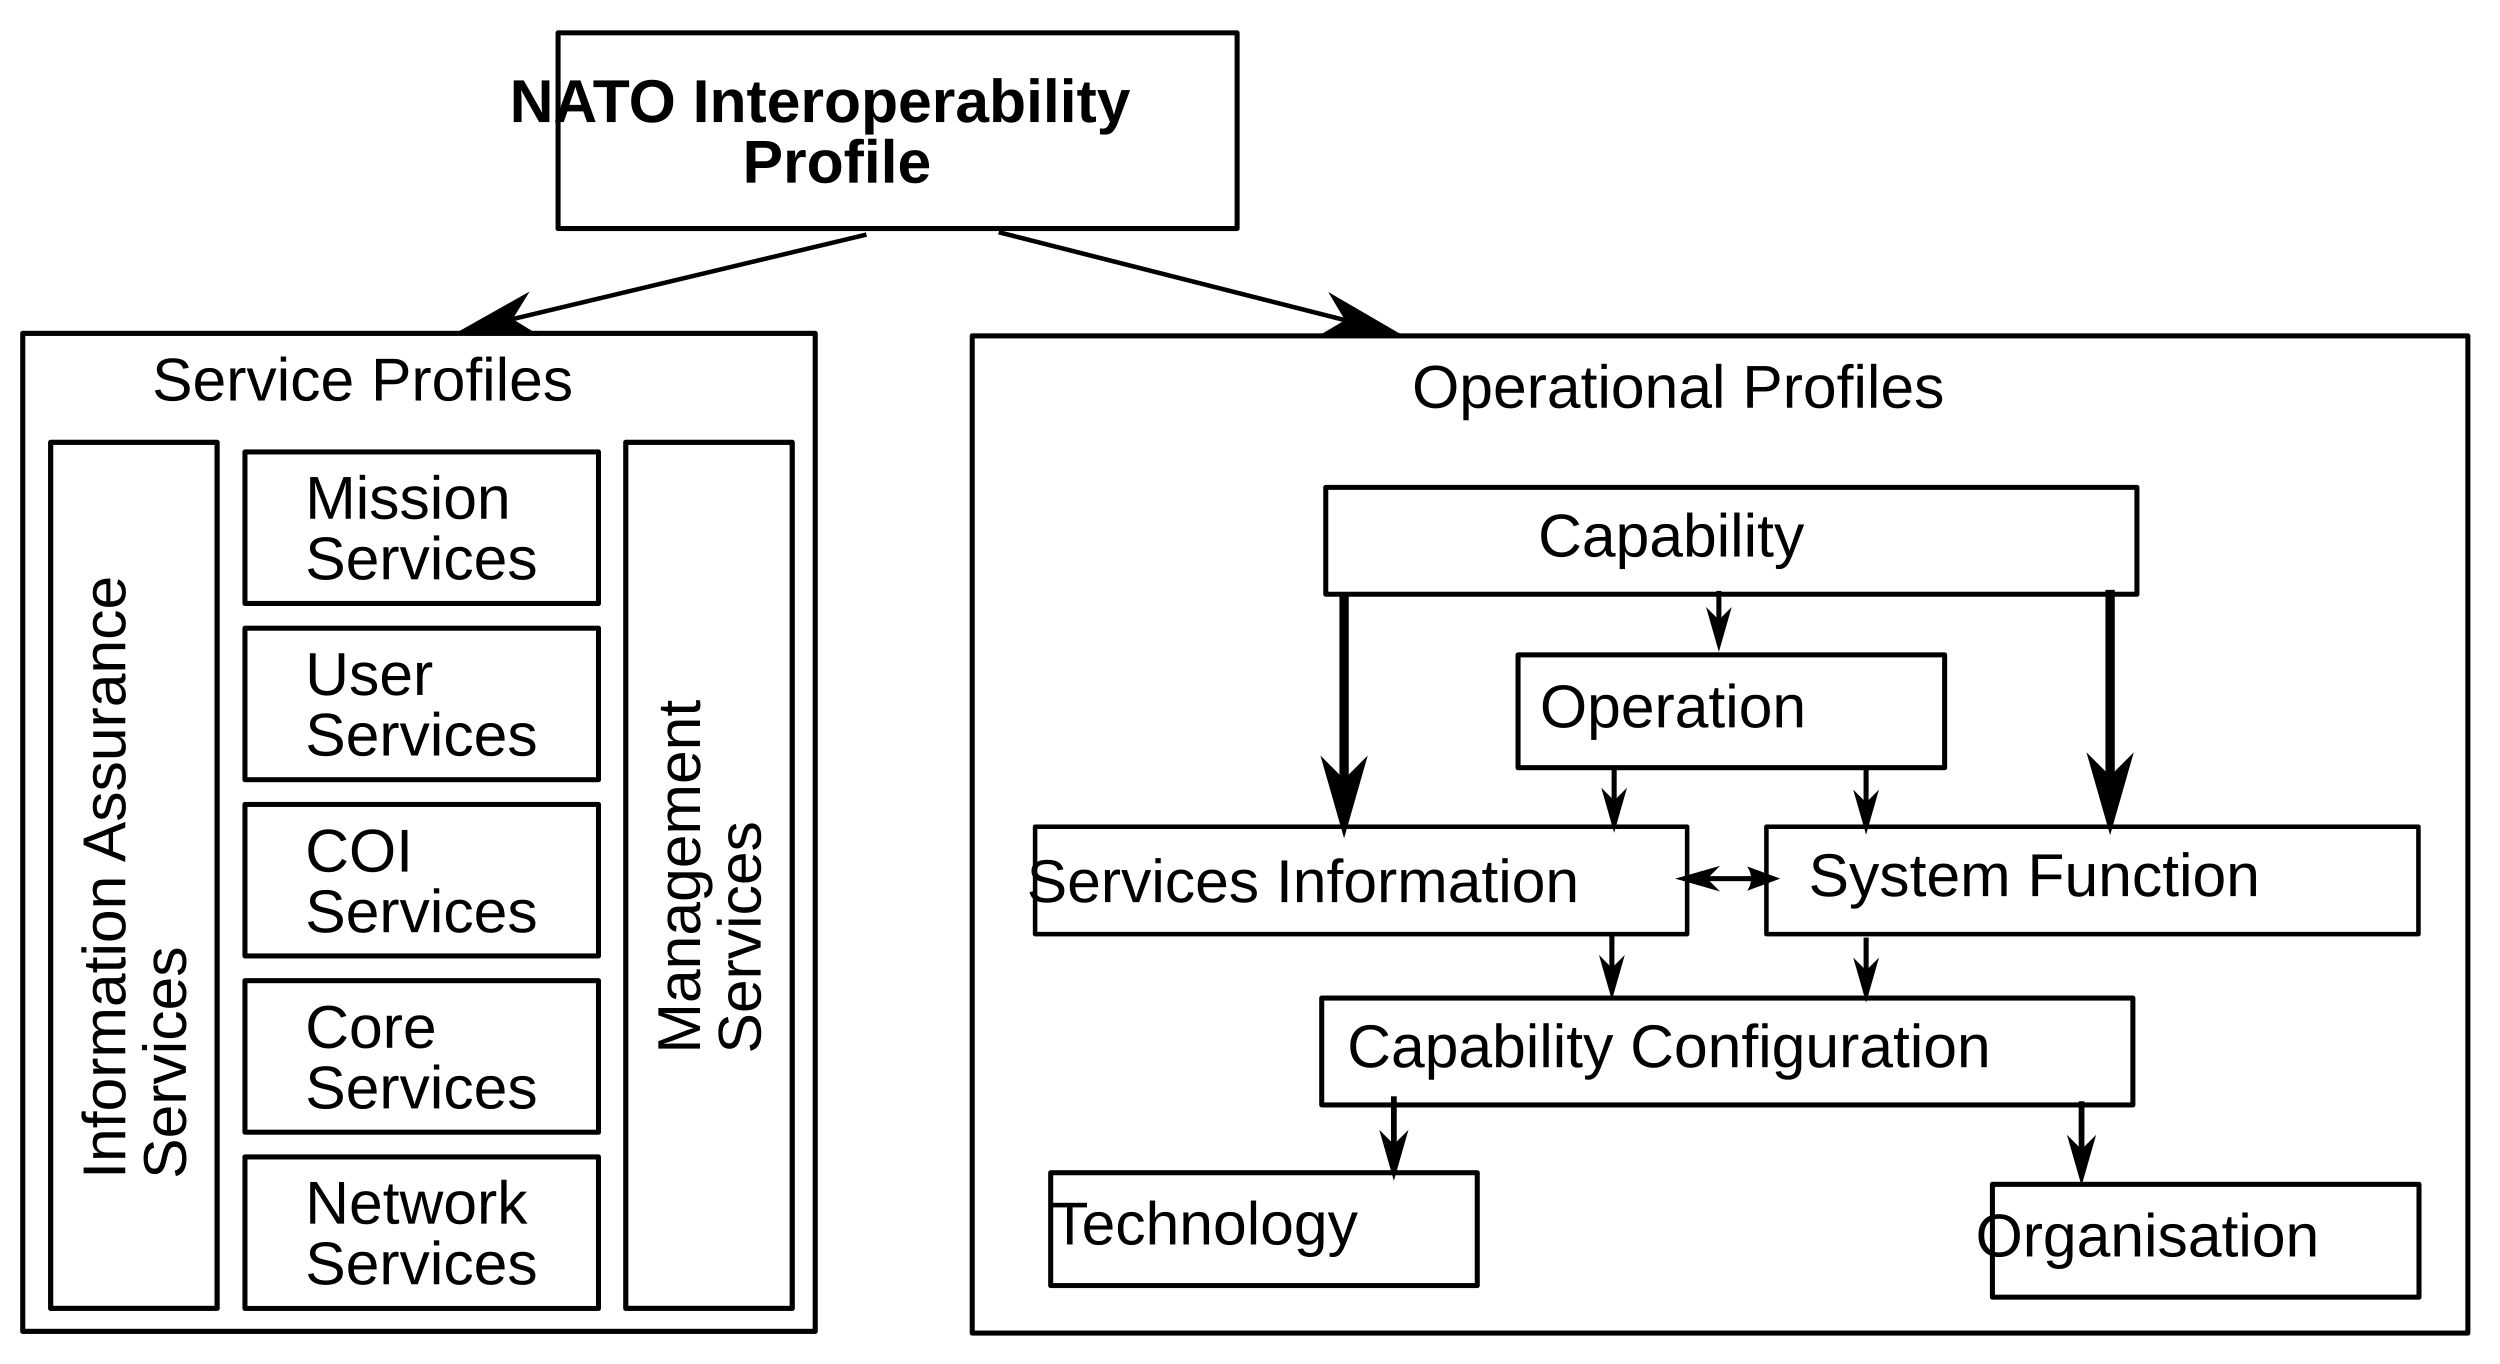
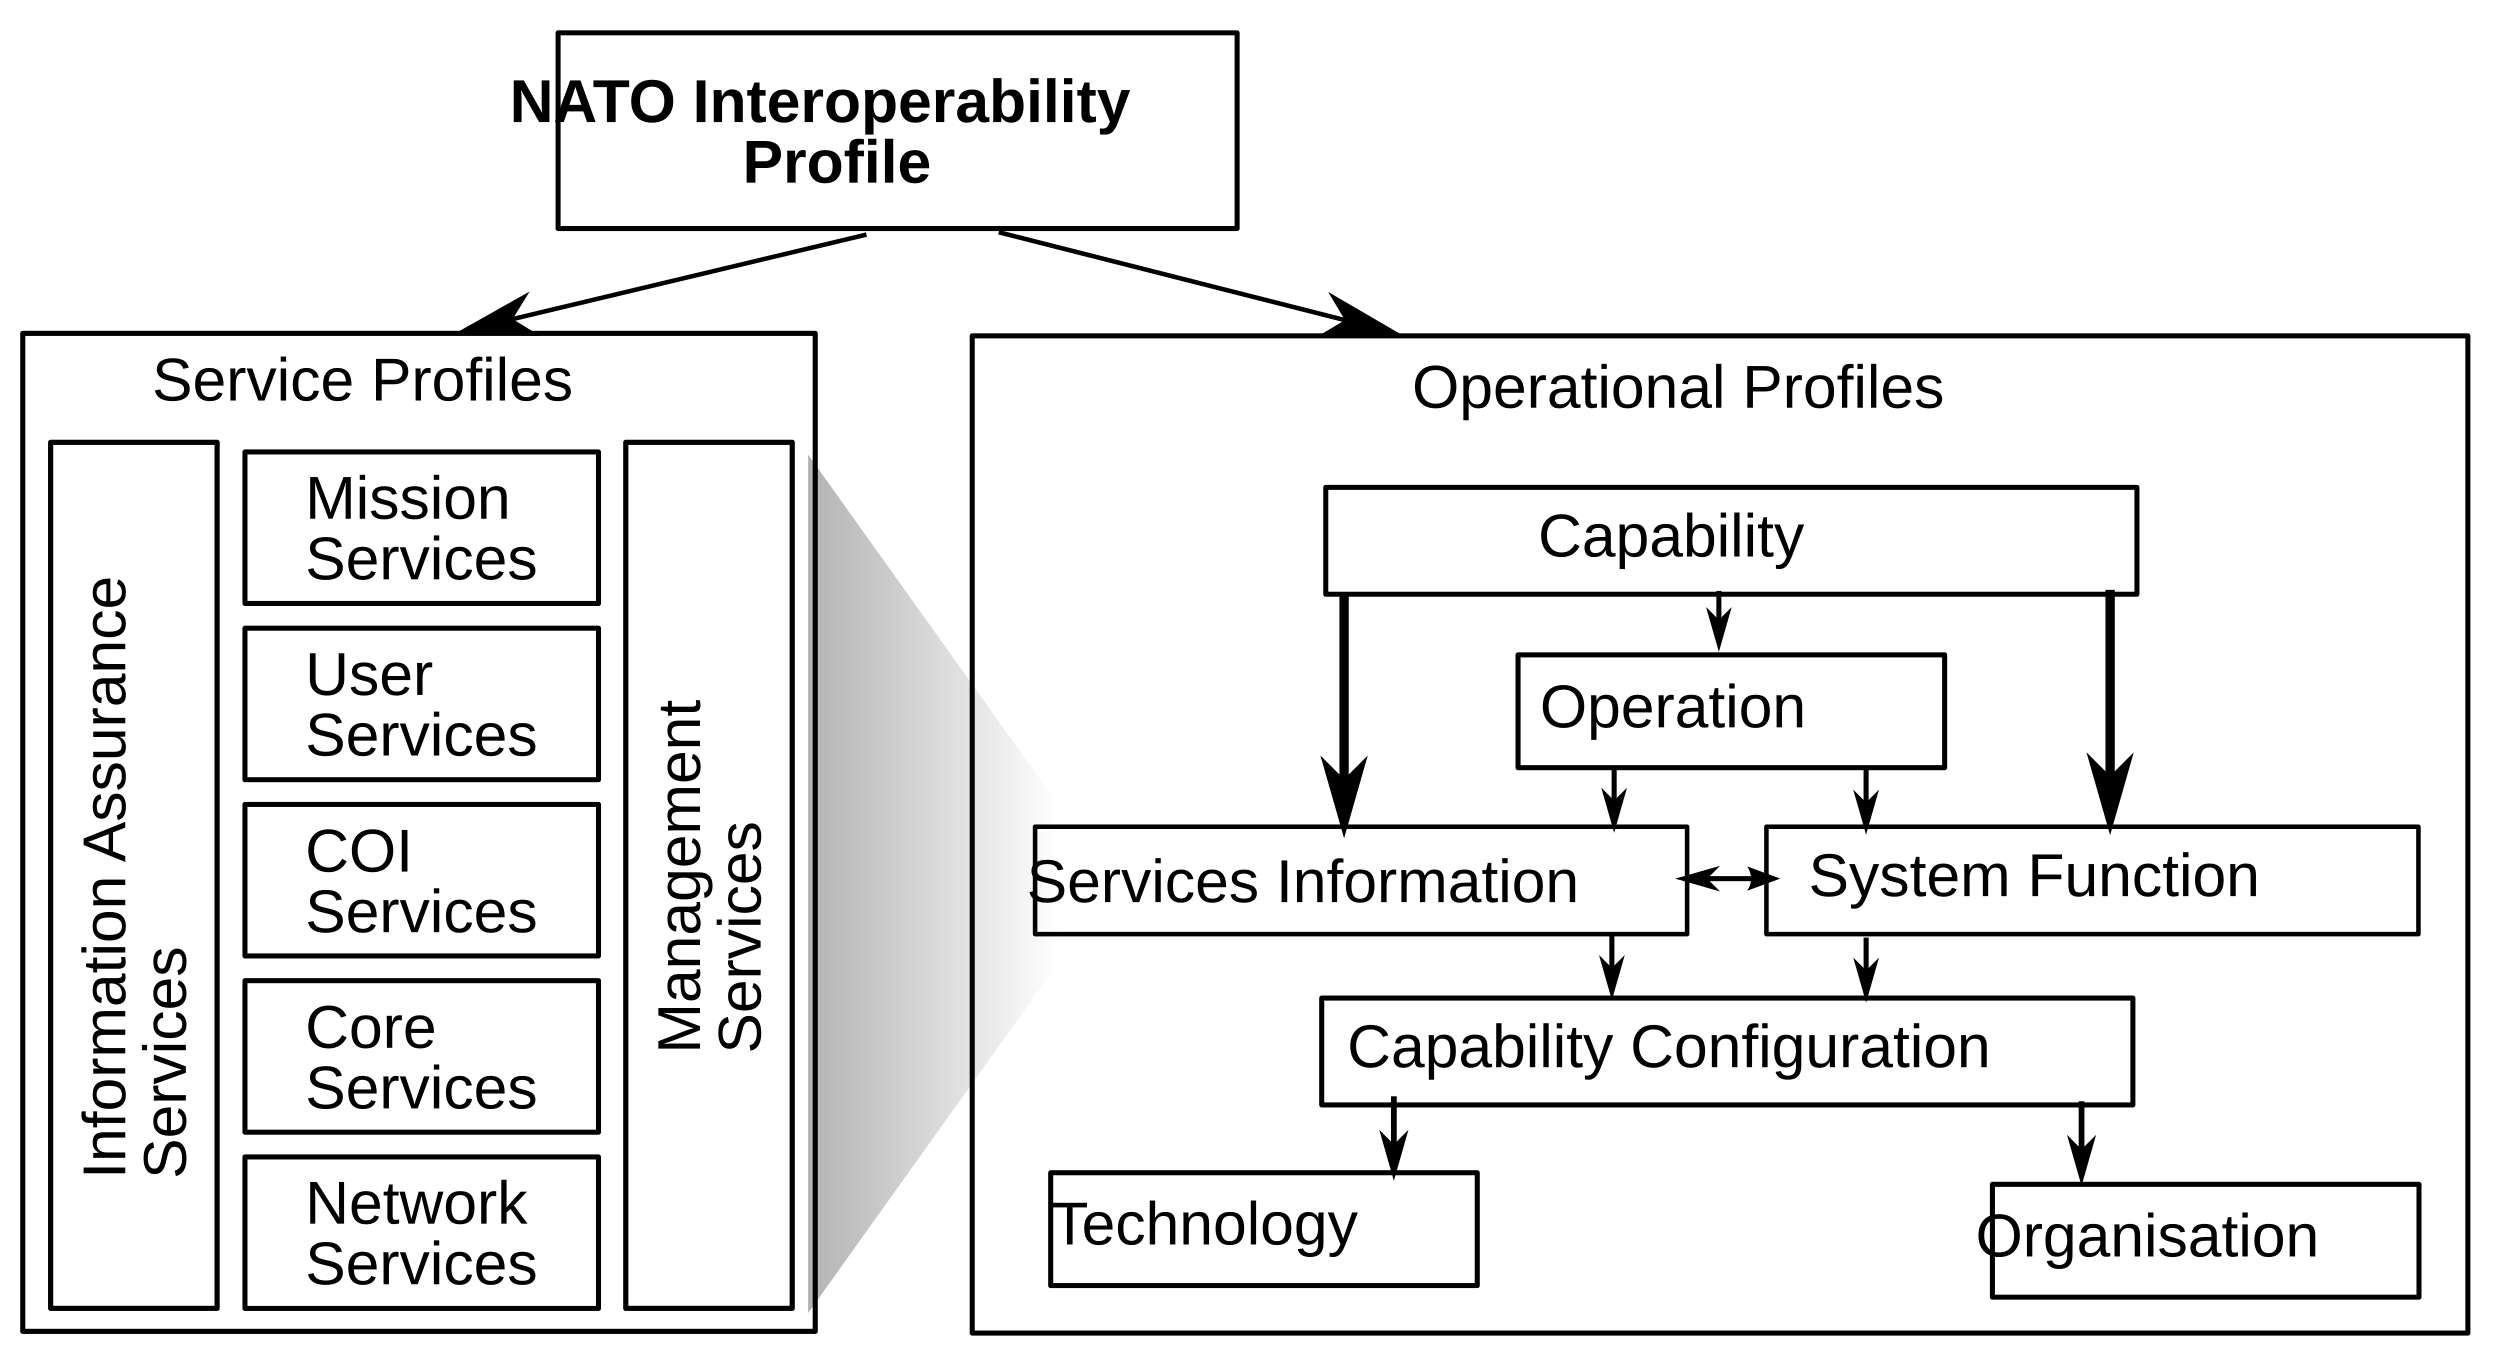
- <svg xmlns="http://www.w3.org/2000/svg" width="495" height="270" id="svg2" version="1.0">
+ <svg xmlns="http://www.w3.org/2000/svg" xmlns:xlink="http://www.w3.org/1999/xlink" width="495" height="270" id="svg2" version="1.0">
  <defs id="defs4">
+     <linearGradient id="linearGradient2866">
+       <stop style="stop-color:black;stop-opacity:1;" offset="0" id="stop2868" />
+       <stop style="stop-color:black;stop-opacity:0;" offset="1" id="stop2870" />
+     </linearGradient>
    <marker orient="auto" refY="0" refX="0" id="Arrow1Lend" style="overflow:visible">
      <path id="path7076" d="M 0,0 L 5,-5 L -12.5,0 L 5,5 L 0,0 z " style="fill-rule:evenodd;stroke:black;stroke-width:1pt;marker-start:none" transform="matrix(-0.8,0,0,-0.8,-10,0)" />
    </marker>
    <marker orient="auto" refY="0" refX="0" id="Arrow2Mend" style="overflow:visible">
      <path id="path7052" style="font-size:12px;fill-rule:evenodd;stroke-width:0.625;stroke-linejoin:round" d="M 8.719,4.034 L -2.207,0.016 L 8.719,-4.002 C 6.973,-1.63 6.983,1.616 8.719,4.034 z " transform="scale(-0.6,-0.6)" />
    </marker>
    <marker orient="auto" refY="0" refX="0" id="Arrow2Lend" style="overflow:visible">
      <path id="path7058" style="font-size:12px;fill-rule:evenodd;stroke-width:0.625;stroke-linejoin:round" d="M 8.719,4.034 L -2.207,0.016 L 8.719,-4.002 C 6.973,-1.63 6.983,1.616 8.719,4.034 z " transform="matrix(-1.1,0,0,-1.1,-1.1,0)" />
    </marker>
    <marker orient="auto" refY="0" refX="0" id="Arrow1Mstart" style="overflow:visible">
      <path id="path7073" d="M 0,0 L 5,-5 L -12.5,0 L 5,5 L 0,0 z " style="fill-rule:evenodd;stroke:black;stroke-width:1pt;marker-start:none" transform="matrix(0.4,0,0,0.4,4,0)" />
    </marker>
    <marker orient="auto" refY="0" refX="0" id="Arrow1Mend" style="overflow:visible">
      <path id="path7070" d="M 0,0 L 5,-5 L -12.5,0 L 5,5 L 0,0 z " style="fill-rule:evenodd;stroke:black;stroke-width:1pt;marker-start:none" transform="matrix(-0.4,0,0,-0.4,-4,0)" />
    </marker>
+     <linearGradient xlink:href="#linearGradient2866" id="linearGradient2872" x1="368.924" y1="350.129" x2="408.924" y2="350.129" gradientUnits="userSpaceOnUse" gradientTransform="matrix(1.25,0,0,1,-96.23103,0)" />
  </defs>
  <g id="layer1" transform="translate(-204.9241,-175.1295)">
    <g id="g4806" transform="translate(0,-4)">
      <text id="text2758" y="203.301" x="382.303" style="font-size:12px;font-style:normal;font-variant:normal;font-weight:bold;font-stretch:normal;text-align:center;line-height:100%;writing-mode:lr-tb;text-anchor:middle;fill:black;fill-opacity:1;stroke:none;stroke-width:1px;stroke-linecap:butt;stroke-linejoin:miter;stroke-opacity:1;font-family:Arial" xml:space="preserve">
        <tspan y="203.301" x="382.303" id="tspan2760">NATO Interoperability</tspan>
        <tspan id="tspan2762" y="215.301" x="382.303">Profile</tspan>
      </text>
      <rect y="185.63" x="315.424" height="38.748" width="134.448" id="rect4804" style="opacity:1;fill:none;fill-opacity:1;fill-rule:evenodd;stroke:black;stroke-width:1;stroke-linecap:round;stroke-linejoin:round;stroke-miterlimit:4;stroke-dasharray:none;stroke-dashoffset:0;stroke-opacity:1" />
    </g>
    <g id="g5817" transform="translate(-8,20)">
      <text id="text3649" y="234.429" x="296.387" style="font-size:12px;font-style:normal;font-variant:normal;font-weight:normal;font-stretch:normal;text-align:center;line-height:100%;writing-mode:lr-tb;text-anchor:middle;fill:black;fill-opacity:1;stroke:none;stroke-width:1px;stroke-linecap:butt;stroke-linejoin:miter;stroke-opacity:1;font-family:Arial" xml:space="preserve">
        <tspan y="234.429" x="296.387" id="tspan3655">Service Profiles</tspan>
      </text>
      <g transform="translate(0,1.642782)" id="g5776">
        <g id="g4834" transform="translate(-3.99942,-2.657474)">
          <text id="text4550" y="258.851" x="277.359" style="font-size:12px;font-style:normal;font-variant:normal;font-weight:normal;font-stretch:normal;text-align:start;line-height:100%;writing-mode:lr-tb;text-anchor:start;fill:black;fill-opacity:1;stroke:none;stroke-width:1px;stroke-linecap:butt;stroke-linejoin:miter;stroke-opacity:1;font-family:Arial" xml:space="preserve">
            <tspan y="258.851" x="277.359" id="tspan4554">Mission</tspan>
            <tspan y="270.851" x="277.359" id="tspan4556">Services</tspan>
          </text>
          <rect y="245.63" x="265.424" height="30" width="70" id="rect4812" style="fill:none;fill-opacity:1;fill-rule:evenodd;stroke:black;stroke-width:1;stroke-linecap:round;stroke-linejoin:round;stroke-miterlimit:4;stroke-dasharray:none;stroke-dashoffset:0;stroke-opacity:1" />
        </g>
        <g id="g4840" transform="translate(-3.224365,-2.688861)">
          <text id="text4558" y="293.779" x="276.584" style="font-size:12px;font-style:normal;font-variant:normal;font-weight:normal;font-stretch:normal;text-align:start;line-height:100%;writing-mode:lr-tb;text-anchor:start;fill:black;fill-opacity:1;stroke:none;stroke-width:1px;stroke-linecap:butt;stroke-linejoin:miter;stroke-opacity:1;font-family:Arial" xml:space="preserve">
            <tspan y="293.779" x="276.584" id="tspan4564">User</tspan>
            <tspan y="305.779" x="276.584" id="tspan4566">Services</tspan>
          </text>
          <rect y="280.557" x="264.649" height="30" width="70" id="rect4826" style="fill:none;fill-opacity:1;fill-rule:evenodd;stroke:black;stroke-width:1;stroke-linecap:round;stroke-linejoin:round;stroke-miterlimit:4;stroke-dasharray:none;stroke-dashoffset:0;stroke-opacity:1" />
        </g>
        <g id="g4846" transform="translate(-3.224365,-1.792575)">
          <text id="text4568" y="327.855" x="276.584" style="font-size:12px;font-style:normal;font-variant:normal;font-weight:normal;font-stretch:normal;text-align:start;line-height:100%;writing-mode:lr-tb;text-anchor:start;fill:black;fill-opacity:1;stroke:none;stroke-width:1px;stroke-linecap:butt;stroke-linejoin:miter;stroke-opacity:1;font-family:Arial" xml:space="preserve">
            <tspan y="327.855" x="276.584" id="tspan4574">COI</tspan>
            <tspan y="339.855" x="276.584" id="tspan4576">Services</tspan>
          </text>
          <rect y="314.557" x="264.649" height="30" width="70" id="rect4828" style="fill:none;fill-opacity:1;fill-rule:evenodd;stroke:black;stroke-width:1;stroke-linecap:round;stroke-linejoin:round;stroke-miterlimit:4;stroke-dasharray:none;stroke-dashoffset:0;stroke-opacity:1" />
        </g>
        <g id="g4852" transform="translate(-3.224365,-2.896289)">
          <text id="text4578" y="363.852" x="276.584" style="font-size:12px;font-style:normal;font-variant:normal;font-weight:normal;font-stretch:normal;text-align:start;line-height:100%;writing-mode:lr-tb;text-anchor:start;fill:black;fill-opacity:1;stroke:none;stroke-width:1px;stroke-linecap:butt;stroke-linejoin:miter;stroke-opacity:1;font-family:Arial" xml:space="preserve">
            <tspan y="363.852" x="276.584" id="tspan4584">Core</tspan>
            <tspan y="375.852" x="276.584" id="tspan4586">Services</tspan>
          </text>
          <rect y="350.557" x="264.649" height="30" width="70" id="rect4830" style="fill:none;fill-opacity:1;fill-rule:evenodd;stroke:black;stroke-width:1;stroke-linecap:round;stroke-linejoin:round;stroke-miterlimit:4;stroke-dasharray:none;stroke-dashoffset:0;stroke-opacity:1" />
        </g>
        <g id="g4858" transform="translate(-3.224365,-2.000003)">
          <text id="text4588" y="397.779" x="276.584" style="font-size:12px;font-style:normal;font-variant:normal;font-weight:normal;font-stretch:normal;text-align:start;line-height:100%;writing-mode:lr-tb;text-anchor:start;fill:black;fill-opacity:1;stroke:none;stroke-width:1px;stroke-linecap:butt;stroke-linejoin:miter;stroke-opacity:1;font-family:Arial" xml:space="preserve">
            <tspan y="397.779" x="276.584" id="tspan4594">Network</tspan>
            <tspan y="409.779" x="276.584" id="tspan4596">Services</tspan>
          </text>
          <rect y="384.557" x="264.649" height="30" width="70" id="rect4832" style="fill:none;fill-opacity:1;fill-rule:evenodd;stroke:black;stroke-width:1;stroke-linecap:round;stroke-linejoin:round;stroke-miterlimit:4;stroke-dasharray:none;stroke-dashoffset:0;stroke-opacity:1" />
        </g>
      </g>
      <g transform="translate(22,1.570465)" id="g5809">
        <text xml:space="preserve" style="font-size:12px;font-style:normal;font-variant:normal;font-weight:normal;font-stretch:normal;text-align:start;line-height:100%;writing-mode:lr-tb;text-anchor:start;fill:black;fill-opacity:1;stroke:none;stroke-width:1px;stroke-linecap:butt;stroke-linejoin:miter;stroke-opacity:1;font-family:Arial" x="-386.967" y="215.726" id="text4598" transform="matrix(0,-1,1,0,0,0)">
          <tspan id="tspan4604" x="-386.967" y="215.726">Information Assurance</tspan>
          <tspan id="tspan4606" x="-386.967" y="227.726">Services</tspan>
        </text>
        <rect style="opacity:1;fill:none;fill-opacity:1;fill-rule:evenodd;stroke:black;stroke-width:1.027;stroke-linecap:round;stroke-linejoin:round;stroke-miterlimit:4;stroke-dasharray:none;stroke-dashoffset:0;stroke-opacity:1" id="rect4887" width="32.958" height="171.473" x="200.952" y="241.143" />
      </g>
      <g transform="translate(-4,0)" id="g5803">
        <text xml:space="preserve" style="font-size:12px;font-style:normal;font-variant:normal;font-weight:normal;font-stretch:normal;text-align:start;line-height:100%;writing-mode:lr-tb;text-anchor:start;fill:black;fill-opacity:1;stroke:none;stroke-width:1px;stroke-linecap:butt;stroke-linejoin:miter;stroke-opacity:1;font-family:Arial" x="-363.729" y="355.528" id="text4608" transform="matrix(0,-1,1,0,0,0)">
          <tspan id="tspan4614" x="-363.729" y="355.528">Management</tspan>
          <tspan id="tspan4616" x="-363.729" y="367.528">Services</tspan>
        </text>
        <rect style="opacity:1;fill:none;fill-opacity:1;fill-rule:evenodd;stroke:black;stroke-width:1.027;stroke-linecap:round;stroke-linejoin:round;stroke-miterlimit:4;stroke-dasharray:none;stroke-dashoffset:0;stroke-opacity:1" id="rect5774" width="32.958" height="171.473" x="340.828" y="242.713" />
      </g>
      <rect y="221.135" x="217.43" height="197.602" width="156.909" id="rect5815" style="opacity:1;fill:none;fill-opacity:1;fill-rule:evenodd;stroke:black;stroke-width:1.012;stroke-linecap:round;stroke-linejoin:round;stroke-miterlimit:4;stroke-dasharray:none;stroke-dashoffset:0;stroke-opacity:1" />
    </g>
    <text xml:space="preserve" style="font-size:12px;font-style:normal;font-variant:normal;font-weight:normal;font-stretch:normal;text-align:center;line-height:100%;writing-mode:lr-tb;text-anchor:middle;fill:black;fill-opacity:1;stroke:none;stroke-width:1px;stroke-linecap:butt;stroke-linejoin:miter;stroke-opacity:1;font-family:Arial" x="545.557" y="255.858" id="text3657">
      <tspan id="tspan3661" x="545.557" y="255.858">Operational Profiles</tspan>
    </text>
    <g id="g5864" transform="translate(30,6)">
      <text id="text4618" y="279.315" x="517.484" style="font-size:12px;font-style:normal;font-variant:normal;font-weight:normal;font-stretch:normal;text-align:center;line-height:100%;writing-mode:lr-tb;text-anchor:middle;fill:black;fill-opacity:1;stroke:none;stroke-width:1px;stroke-linecap:butt;stroke-linejoin:miter;stroke-opacity:1;font-family:Arial" xml:space="preserve">
        <tspan y="279.315" x="517.484" id="tspan4622">Capability</tspan>
      </text>
      <rect transform="translate(57.42411,166.6295)" y="99" x="380" height="21.16" width="160.611" id="rect5860" style="opacity:1;fill:none;fill-opacity:1;fill-rule:evenodd;stroke:black;stroke-width:1;stroke-linecap:round;stroke-linejoin:round;stroke-miterlimit:4;stroke-dasharray:none;stroke-dashoffset:0;stroke-opacity:1" />
    </g>
    <g id="g5895" transform="translate(30,2)">
      <text id="text4636" y="384.429" x="517.047" style="font-size:12px;font-style:normal;font-variant:normal;font-weight:normal;font-stretch:normal;text-align:center;line-height:100%;writing-mode:lr-tb;text-anchor:middle;fill:black;fill-opacity:1;stroke:none;stroke-width:1px;stroke-linecap:butt;stroke-linejoin:miter;stroke-opacity:1;font-family:Arial" xml:space="preserve">
        <tspan y="384.429" x="517.047" id="tspan4640">Capability Configuration</tspan>
      </text>
      <rect y="370.744" x="436.624" height="21.16" width="160.611" id="rect5862" style="fill:none;fill-opacity:1;fill-rule:evenodd;stroke:black;stroke-width:1;stroke-linecap:round;stroke-linejoin:round;stroke-miterlimit:4;stroke-dasharray:none;stroke-dashoffset:0;stroke-opacity:1" />
    </g>
    <g id="g5883" transform="translate(21.99999,6.242737)">
      <text id="text4630" y="347.505" x="452.571" style="font-size:12px;font-style:normal;font-variant:normal;font-weight:normal;font-stretch:normal;text-align:center;line-height:100%;writing-mode:lr-tb;text-anchor:middle;fill:black;fill-opacity:1;stroke:none;stroke-width:1px;stroke-linecap:butt;stroke-linejoin:miter;stroke-opacity:1;font-family:Arial" xml:space="preserve">
        <tspan y="347.505" x="452.571" id="tspan4634">Services Information</tspan>
      </text>
      <rect y="332.579" x="387.873" height="21.261" width="129.101" id="rect5879" style="fill:none;fill-opacity:1;fill-rule:evenodd;stroke:black;stroke-width:0.899;stroke-linecap:round;stroke-linejoin:round;stroke-miterlimit:4;stroke-dasharray:none;stroke-dashoffset:0;stroke-opacity:1" />
    </g>
    <g id="g5888" transform="translate(28.00002,5.757263)">
      <text id="text4691" y="346.801" x="591.371" style="font-size:12px;font-style:normal;font-variant:normal;font-weight:normal;font-stretch:normal;text-align:center;line-height:100%;writing-mode:lr-tb;text-anchor:middle;fill:black;fill-opacity:1;stroke:none;stroke-width:1px;stroke-linecap:butt;stroke-linejoin:miter;stroke-opacity:1;font-family:Arial" xml:space="preserve">
        <tspan y="346.801" x="591.371" id="tspan4695">System Function</tspan>
      </text>
      <rect y="333.065" x="526.674" height="21.261" width="129.101" id="rect5881" style="fill:none;fill-opacity:1;fill-rule:evenodd;stroke:black;stroke-width:0.899;stroke-linecap:round;stroke-linejoin:round;stroke-miterlimit:4;stroke-dasharray:none;stroke-dashoffset:0;stroke-opacity:1" />
    </g>
    <g id="g5909" transform="translate(62,14)">
      <text id="text4697" y="409.907" x="579.781" style="font-size:12px;font-style:normal;font-variant:normal;font-weight:normal;font-stretch:normal;text-align:center;line-height:100%;writing-mode:lr-tb;text-anchor:middle;fill:black;fill-opacity:1;stroke:none;stroke-width:1px;stroke-linecap:butt;stroke-linejoin:miter;stroke-opacity:1;font-family:Arial" xml:space="preserve">
        <tspan y="409.907" x="579.781" id="tspan4703">Organisation</tspan>
      </text>
      <rect y="395.629" x="537.424" height="22.338" width="84.462" id="rect5893" style="opacity:1;fill:none;fill-opacity:1;fill-rule:evenodd;stroke:black;stroke-width:1;stroke-linecap:round;stroke-linejoin:round;stroke-miterlimit:4;stroke-dasharray:none;stroke-dashoffset:0;stroke-opacity:1" />
    </g>
    <g id="g5914" transform="translate(28,14)">
      <text id="text4642" y="407.534" x="427.102" style="font-size:12px;font-style:normal;font-variant:normal;font-weight:normal;font-stretch:normal;text-align:center;line-height:100%;writing-mode:lr-tb;text-anchor:middle;fill:black;fill-opacity:1;stroke:none;stroke-width:1px;stroke-linecap:butt;stroke-linejoin:miter;stroke-opacity:1;font-family:Arial" xml:space="preserve">
        <tspan y="407.534" x="427.102" id="tspan4646">Technology</tspan>
      </text>
      <rect y="393.333" x="384.96" height="22.338" width="84.462" id="rect5900" style="opacity:1;fill:none;fill-opacity:1;fill-rule:evenodd;stroke:black;stroke-width:1;stroke-linecap:round;stroke-linejoin:round;stroke-miterlimit:4;stroke-dasharray:none;stroke-dashoffset:0;stroke-opacity:1" />
    </g>
    <g id="g5904" transform="translate(27.57476,12)">
      <text id="text4624" y="307.139" x="520.281" style="font-size:12px;font-style:normal;font-variant:normal;font-weight:normal;font-stretch:normal;text-align:center;line-height:100%;writing-mode:lr-tb;text-anchor:middle;fill:black;fill-opacity:1;stroke:none;stroke-width:1px;stroke-linecap:butt;stroke-linejoin:miter;stroke-opacity:1;font-family:Arial" xml:space="preserve">
        <tspan y="307.139" x="520.281" id="tspan4628">Operation</tspan>
      </text>
      <rect y="292.792" x="477.924" height="22.338" width="84.462" id="rect5902" style="opacity:1;fill:none;fill-opacity:1;fill-rule:evenodd;stroke:black;stroke-width:1;stroke-linecap:round;stroke-linejoin:round;stroke-miterlimit:4;stroke-dasharray:none;stroke-dashoffset:0;stroke-opacity:1" />
    </g>
    <rect style="fill:none;fill-opacity:1;fill-rule:evenodd;stroke:black;stroke-width:1;stroke-linecap:round;stroke-linejoin:round;stroke-miterlimit:4;stroke-dasharray:none;stroke-dashoffset:0;stroke-opacity:1" id="rect5919" width="296.138" height="197.443" x="397.424" y="241.63" />
    <path style="fill:none;fill-rule:evenodd;stroke:black;stroke-width:1px;stroke-linecap:butt;stroke-linejoin:miter;marker-end:url(#Arrow1Mend);stroke-opacity:1;display:inline" d="M 545.262,292.131 L 545.262,302.237" id="path6019" />
    <path style="fill:none;fill-rule:evenodd;stroke:black;stroke-width:1.846px;stroke-linecap:butt;stroke-linejoin:miter;marker-end:url(#Arrow1Mend);stroke-opacity:1;display:inline" d="M 471.052,292.552 L 471.052,337.484" id="path7086" />
    <path style="fill:none;fill-rule:evenodd;stroke:black;stroke-width:1.846px;stroke-linecap:butt;stroke-linejoin:miter;marker-end:url(#Arrow1Mend);stroke-opacity:1;display:inline" d="M 622.728,291.922 L 622.728,336.854" id="path7088" />
    <path style="fill:none;fill-rule:evenodd;stroke:black;stroke-width:1.006px;stroke-linecap:butt;stroke-linejoin:miter;marker-end:url(#Arrow1Mend);stroke-opacity:1;display:inline" d="M 524.525,327.132 L 524.525,338.039" id="path7090" />
    <path style="fill:none;fill-rule:evenodd;stroke:black;stroke-width:1.006px;stroke-linecap:butt;stroke-linejoin:miter;marker-end:url(#Arrow1Mend);stroke-opacity:1;display:inline" d="M 574.41,327.519 L 574.41,338.425" id="path7123" />
    <path style="fill:none;fill-rule:evenodd;stroke:black;stroke-width:1.006px;stroke-linecap:butt;stroke-linejoin:miter;marker-end:url(#Arrow1Mend);stroke-opacity:1;display:inline" d="M 524.076,360.268 L 524.076,371.175" id="path7125" />
    <path style="fill:none;fill-rule:evenodd;stroke:black;stroke-width:1.006px;stroke-linecap:butt;stroke-linejoin:miter;marker-end:url(#Arrow1Mend);stroke-opacity:1;display:inline" d="M 574.417,360.769 L 574.417,371.675" id="path7127" />
    <path style="fill:none;fill-rule:evenodd;stroke:black;stroke-width:1.138px;stroke-linecap:butt;stroke-linejoin:miter;marker-end:url(#Arrow1Mend);stroke-opacity:1;display:inline" d="M 480.908,392.198 L 480.908,406.699" id="path7129" />
    <path style="fill:none;fill-rule:evenodd;stroke:black;stroke-width:1.138px;stroke-linecap:butt;stroke-linejoin:miter;marker-end:url(#Arrow1Mend);stroke-opacity:1;display:inline" d="M 617.07,393.182 L 617.07,407.682" id="path7131" />
    <path style="fill:none;fill-rule:evenodd;stroke:black;stroke-width:1px;stroke-linecap:butt;stroke-linejoin:miter;marker-start:url(#Arrow1Mstart);marker-end:url(#Arrow2Mend);stroke-opacity:1;display:inline" d="M 538.578,349.101 L 556.081,349.101" id="path7133" />
    <path style="fill:none;fill-rule:evenodd;stroke:black;stroke-width:0.892px;stroke-linecap:butt;stroke-linejoin:miter;marker-end:url(#Arrow1Lend);stroke-opacity:1" d="M 376.478,221.576 L 297.107,240.529" id="path8028" />
    <path style="fill:none;fill-rule:evenodd;stroke:black;stroke-width:0.904px;stroke-linecap:butt;stroke-linejoin:miter;marker-end:url(#Arrow1Lend);stroke-opacity:1" d="M 402.669,221.113 L 480.647,240.91" id="path8919" />
+     <path style="opacity:0.3;fill:url(#linearGradient2872);fill-opacity:1;fill-rule:evenodd;stroke:none;stroke-width:1;stroke-linecap:butt;stroke-linejoin:miter;stroke-miterlimit:4;stroke-dasharray:1, 4;stroke-dashoffset:0;stroke-opacity:1" d="M 414.924,335.13 L 364.924,265.13 L 364.924,435.13 L 414.924,365.13 L 414.924,335.13 z " id="path1969" />
  </g>
</svg>
